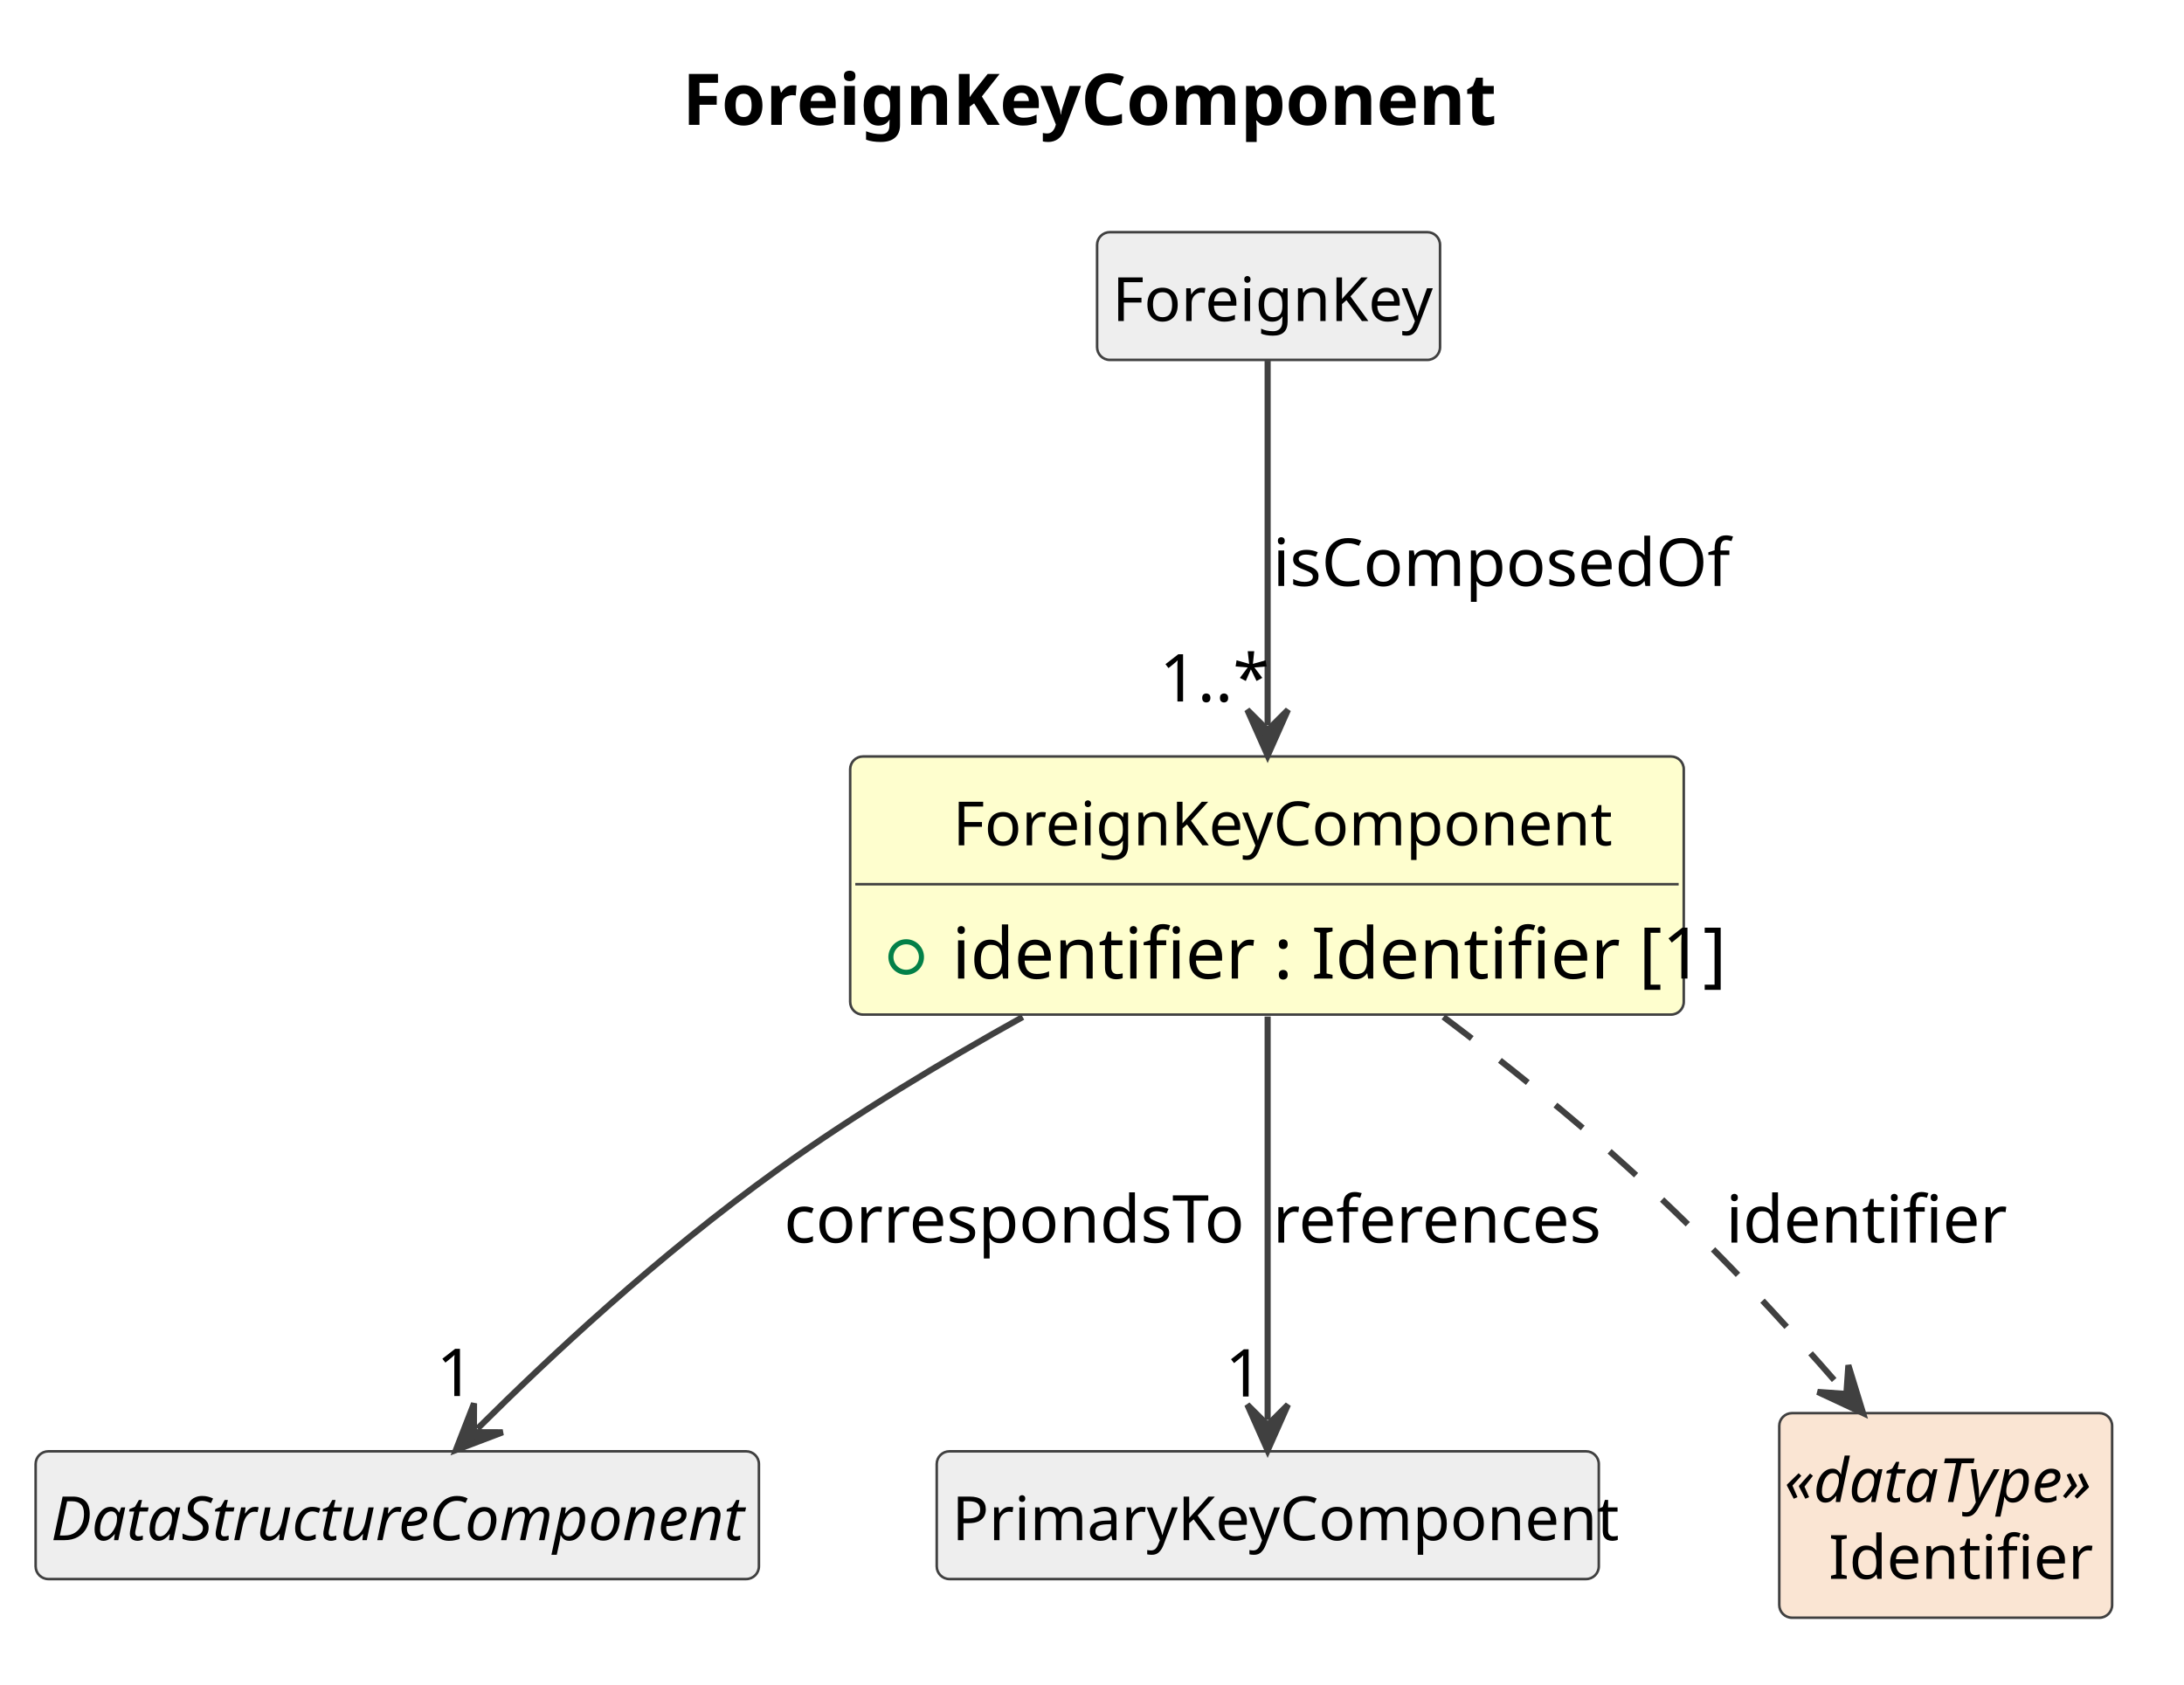
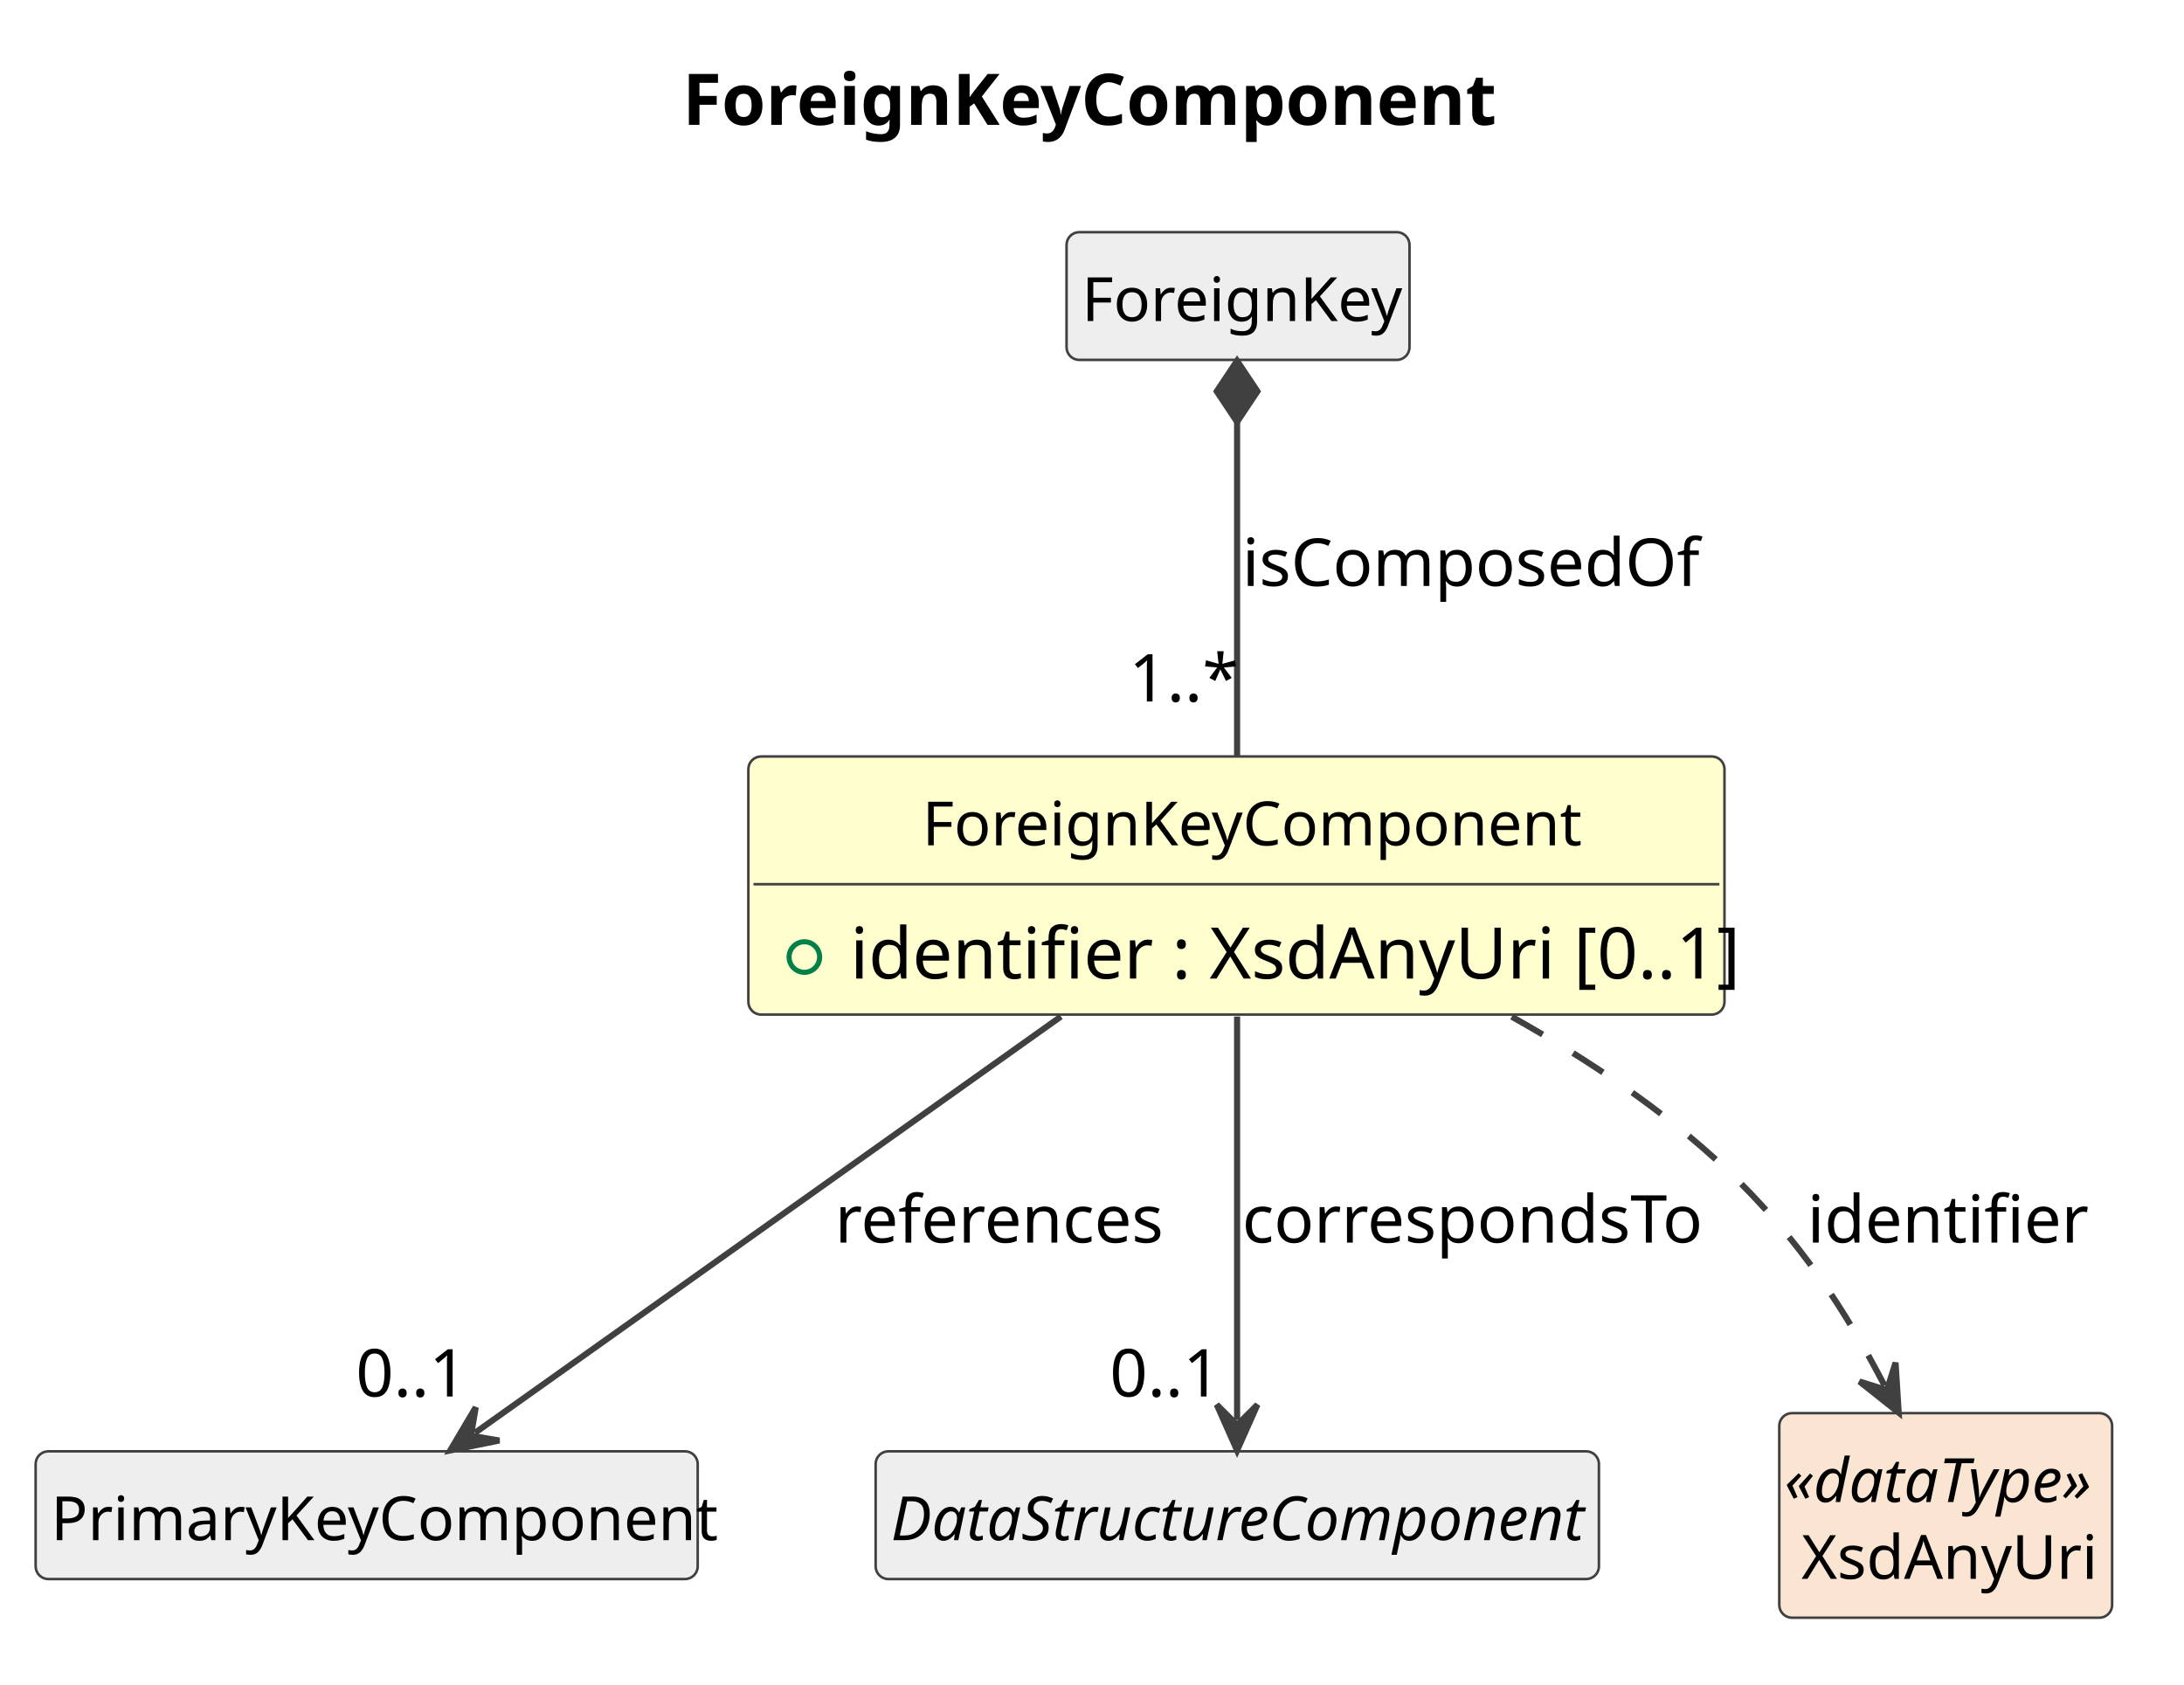
<svg xmlns="http://www.w3.org/2000/svg" contentStyleType="text/css" data-diagram-type="CLASS" height="331px" preserveAspectRatio="none" style="width:429px;height:331px;background:#FFFFFF;" version="1.1" viewBox="0 0 429 331" width="429px" zoomAndPan="magnify">
  <defs />
  <g>
    <g class="title" data-source-line="1">
      <text fill="#000000" font-family="sans-serif" font-size="14" font-weight="700" lengthAdjust="spacing" textLength="154.779" x="134.051" y="24.533">ForeignKeyComponent</text>
    </g>
    <g class="entity" data-qualified-name="ForeignKeyComponent" data-source-line="12" id="ent0002">
-       <rect fill="#FEFECE" height="50.703" rx="2.5" ry="2.5" style="stroke:#404040;stroke-width:0.5;" width="163.737" x="167" y="148.609" />
-       <text fill="#000000" font-family="sans-serif" font-size="12" lengthAdjust="spacing" textLength="123.404" x="187.167" y="166.066">ForeignKeyComponent</text>
-       <line style="stroke:#404040;stroke-width:0.5;" x1="168" x2="329.737" y1="173.703" y2="173.703" />
+       <rect fill="#FEFECE" height="50.703" rx="2.5" ry="2.5" style="stroke:#404040;stroke-width:0.5;" width="191.737" x="147" y="148.609" />
+       <text fill="#000000" font-family="sans-serif" font-size="12" lengthAdjust="spacing" textLength="123.404" x="181.167" y="166.066">ForeignKeyComponent</text>
+       <line style="stroke:#404040;stroke-width:0.5;" x1="148" x2="337.737" y1="173.703" y2="173.703" />
      <g data-visibility-modifier="PUBLIC_FIELD">
-         <ellipse cx="178" cy="188.008" fill="none" rx="3" ry="3" style="stroke:#038048;stroke-width:1;" />
+         <ellipse cx="158" cy="188.008" fill="none" rx="3" ry="3" style="stroke:#038048;stroke-width:1;" />
      </g>
-       <text fill="#000000" font-family="sans-serif" font-size="14" lengthAdjust="spacing" textLength="137.737" x="187" y="192.236">identifier : Identifier [1]</text>
+       <text fill="#000000" font-family="sans-serif" font-size="14" lengthAdjust="spacing" textLength="165.737" x="167" y="192.236">identifier : XsdAnyUri [0..1]</text>
    </g>
    <g class="entity" data-qualified-name="ForeignKey" data-source-line="15" id="ent0003">
-       <rect fill="#EEEEEE" height="25.094" rx="2.5" ry="2.5" style="stroke:#404040;stroke-width:0.5;" width="67.365" x="215.5" y="45.609" />
-       <text fill="#000000" font-family="sans-serif" font-size="12" lengthAdjust="spacing" textLength="61.365" x="218.5" y="63.066">ForeignKey</text>
+       <rect fill="#EEEEEE" height="25.094" rx="2.5" ry="2.5" style="stroke:#404040;stroke-width:0.5;" width="67.365" x="209.5" y="45.609" />
+       <text fill="#000000" font-family="sans-serif" font-size="12" lengthAdjust="spacing" textLength="61.365" x="212.5" y="63.066">ForeignKey</text>
    </g>
-     <g class="entity" data-qualified-name="DataStructureComponent" data-source-line="17" id="ent0005">
-       <rect fill="#EEEEEE" height="25.094" rx="2.5" ry="2.5" style="stroke:#404040;stroke-width:0.5;" width="142.072" x="7" y="285.109" />
-       <text fill="#000000" font-family="sans-serif" font-size="12" font-style="italic" lengthAdjust="spacing" textLength="136.072" x="10" y="302.566">DataStructureComponent</text>
+     <g class="entity" data-qualified-name="PrimaryKeyComponent" data-source-line="17" id="ent0005">
+       <rect fill="#EEEEEE" height="25.094" rx="2.5" ry="2.5" style="stroke:#404040;stroke-width:0.5;" width="130.049" x="7" y="285.109" />
+       <text fill="#000000" font-family="sans-serif" font-size="12" lengthAdjust="spacing" textLength="124.049" x="10" y="302.566">PrimaryKeyComponent</text>
    </g>
-     <g class="entity" data-qualified-name="PrimaryKeyComponent" data-source-line="19" id="ent0007">
-       <rect fill="#EEEEEE" height="25.094" rx="2.5" ry="2.5" style="stroke:#404040;stroke-width:0.5;" width="130.049" x="184" y="285.109" />
-       <text fill="#000000" font-family="sans-serif" font-size="12" lengthAdjust="spacing" textLength="124.049" x="187" y="302.566">PrimaryKeyComponent</text>
+     <g class="entity" data-qualified-name="DataStructureComponent" data-source-line="19" id="ent0007">
+       <rect fill="#EEEEEE" height="25.094" rx="2.5" ry="2.5" style="stroke:#404040;stroke-width:0.5;" width="142.072" x="172" y="285.109" />
+       <text fill="#000000" font-family="sans-serif" font-size="12" font-style="italic" lengthAdjust="spacing" textLength="136.072" x="175" y="302.566">DataStructureComponent</text>
    </g>
-     <g class="entity" data-qualified-name="Identifier" data-source-line="21" id="ent0009">
+     <g class="entity" data-qualified-name="XsdAnyUri" data-source-line="21" id="ent0009">
      <rect fill="#FAE5D3" height="40.188" rx="2.5" ry="2.5" style="stroke:#404040;stroke-width:0.5;" width="65.381" x="349.5" y="277.609" />
      <text fill="#000000" font-family="sans-serif" font-size="12" font-style="italic" lengthAdjust="spacing" textLength="63.381" x="350.5" y="295.066">«dataType»</text>
-       <text fill="#000000" font-family="sans-serif" font-size="12" lengthAdjust="spacing" textLength="46.025" x="359.178" y="310.16">Identifier</text>
+       <text fill="#000000" font-family="sans-serif" font-size="12" lengthAdjust="spacing" textLength="56.684" x="353.849" y="310.16">XsdAnyUri</text>
    </g>
-     <g class="link" data-entity-1="ent0003" data-entity-2="ent0002" data-link-type="dependency" data-source-line="16" id="lnk4">
-       <path codeLine="16" d="M249,70.879 C249,89.079 249,118.469 249,142.439" fill="none" id="ForeignKey-to-ForeignKeyComponent" style="stroke:#404040;stroke-width:1.2;" />
-       <polygon fill="#404040" points="249,148.439,253,139.439,249,143.439,245,139.439,249,148.439" style="stroke:#404040;stroke-width:1.2;" />
-       <text fill="#000000" font-family="sans-serif" font-size="13" lengthAdjust="spacing" textLength="85.979" x="250" y="115.105">isComposedOf</text>
-       <text fill="#000000" font-family="sans-serif" font-size="13" lengthAdjust="spacing" textLength="19.513" x="227.779" y="137.806">1..*</text>
+     <g class="link" data-entity-1="ent0003" data-entity-2="ent0002" data-link-type="composition" data-source-line="16" id="lnk4">
+       <path codeLine="16" d="M243,82.879 C243,101.079 243,124.469 243,148.439" fill="none" id="ForeignKey-backto-ForeignKeyComponent" style="stroke:#404040;stroke-width:1.2;" />
+       <polygon fill="#404040" points="243,70.879,239,76.879,243,82.879,247,76.879,243,70.879" style="stroke:#404040;stroke-width:1.2;" />
+       <text fill="#000000" font-family="sans-serif" font-size="13" lengthAdjust="spacing" textLength="85.979" x="244" y="115.105">isComposedOf</text>
+       <text fill="#000000" font-family="sans-serif" font-size="13" lengthAdjust="spacing" textLength="19.513" x="221.779" y="137.806">1..*</text>
    </g>
    <g class="link" data-entity-1="ent0002" data-entity-2="ent0005" data-link-type="dependency" data-source-line="18" id="lnk6">
-       <path codeLine="18" d="M200.89,199.789 C185.18,208.529 167.94,218.879 153,229.609 C128.89,246.919 107.989,266.563 93.799,280.643" fill="none" id="ForeignKeyComponent-to-DataStructureComponent" style="stroke:#404040;stroke-width:1.2;" />
-       <polygon fill="#404040" points="89.54,284.869,98.746,281.37,93.089,281.348,93.111,275.691,89.54,284.869" style="stroke:#404040;stroke-width:1.2;" />
-       <text fill="#000000" font-family="sans-serif" font-size="13" lengthAdjust="spacing" textLength="86.709" x="154" y="244.105">correspondsTo</text>
-       <text fill="#000000" font-family="sans-serif" font-size="13" lengthAdjust="spacing" textLength="7.23" x="85.737" y="274.249">1</text>
+       <path codeLine="18" d="M208.4,199.699 C171.9,225.629 120.831,261.914 93.321,281.464" fill="none" id="ForeignKeyComponent-to-PrimaryKeyComponent" style="stroke:#404040;stroke-width:1.2;" />
+       <polygon fill="#404040" points="88.43,284.939,98.083,282.986,92.506,282.043,93.449,276.465,88.43,284.939" style="stroke:#404040;stroke-width:1.2;" />
+       <text fill="#000000" font-family="sans-serif" font-size="13" lengthAdjust="spacing" textLength="61.42" x="164" y="244.105">references</text>
+       <text fill="#000000" font-family="sans-serif" font-size="13" lengthAdjust="spacing" textLength="21.684" x="69.89" y="274.346">0..1</text>
    </g>
    <g class="link" data-entity-1="ent0002" data-entity-2="ent0007" data-link-type="dependency" data-source-line="20" id="lnk8">
-       <path codeLine="20" d="M249,199.699 C249,225.629 249,259.389 249,278.939" fill="none" id="ForeignKeyComponent-to-PrimaryKeyComponent" style="stroke:#404040;stroke-width:1.2;" />
-       <polygon fill="#404040" points="249,284.939,253,275.939,249,279.939,245,275.939,249,284.939" style="stroke:#404040;stroke-width:1.2;" />
-       <text fill="#000000" font-family="sans-serif" font-size="13" lengthAdjust="spacing" textLength="61.42" x="250" y="244.105">references</text>
-       <text fill="#000000" font-family="sans-serif" font-size="13" lengthAdjust="spacing" textLength="7.23" x="240.657" y="274.346">1</text>
+       <path codeLine="20" d="M243,199.699 C243,225.629 243,259.389 243,278.939" fill="none" id="ForeignKeyComponent-to-DataStructureComponent" style="stroke:#404040;stroke-width:1.2;" />
+       <polygon fill="#404040" points="243,284.939,247,275.939,243,279.939,239,275.939,243,284.939" style="stroke:#404040;stroke-width:1.2;" />
+       <text fill="#000000" font-family="sans-serif" font-size="13" lengthAdjust="spacing" textLength="86.709" x="244" y="244.105">correspondsTo</text>
+       <text fill="#000000" font-family="sans-serif" font-size="13" lengthAdjust="spacing" textLength="21.684" x="217.986" y="274.346">0..1</text>
    </g>
    <g class="link" data-entity-1="ent0002" data-entity-2="ent0009" data-link-type="dependency" data-source-line="22" id="lnk10">
-       <path codeLine="22" d="M283.53,199.769 C295.44,208.739 308.63,219.239 320,229.609 C336.63,244.769 349.953,259.202 362.023,273.082" fill="none" id="ForeignKeyComponent-to-Identifier" style="stroke:#404040;stroke-width:1.2;stroke-dasharray:7,7;" />
-       <polygon fill="#404040" points="365.96,277.609,363.073,268.193,362.679,273.836,357.036,273.443,365.96,277.609" style="stroke:#404040;stroke-width:1.2;" />
-       <text fill="#000000" font-family="sans-serif" font-size="13" lengthAdjust="spacing" textLength="49.137" x="339" y="244.105">identifier</text>
+       <path codeLine="22" d="M296.95,199.729 C311.59,207.949 326.76,218.009 339,229.609 C353.55,243.389 362.633,257.741 370.183,272.201" fill="none" id="ForeignKeyComponent-to-XsdAnyUri" style="stroke:#404040;stroke-width:1.2;stroke-dasharray:7,7;" />
+       <polygon fill="#404040" points="372.96,277.519,372.34,267.69,370.646,273.087,365.249,271.393,372.96,277.519" style="stroke:#404040;stroke-width:1.2;" />
+       <text fill="#000000" font-family="sans-serif" font-size="13" lengthAdjust="spacing" textLength="49.137" x="355" y="244.105">identifier</text>
    </g>
  </g>
</svg>
